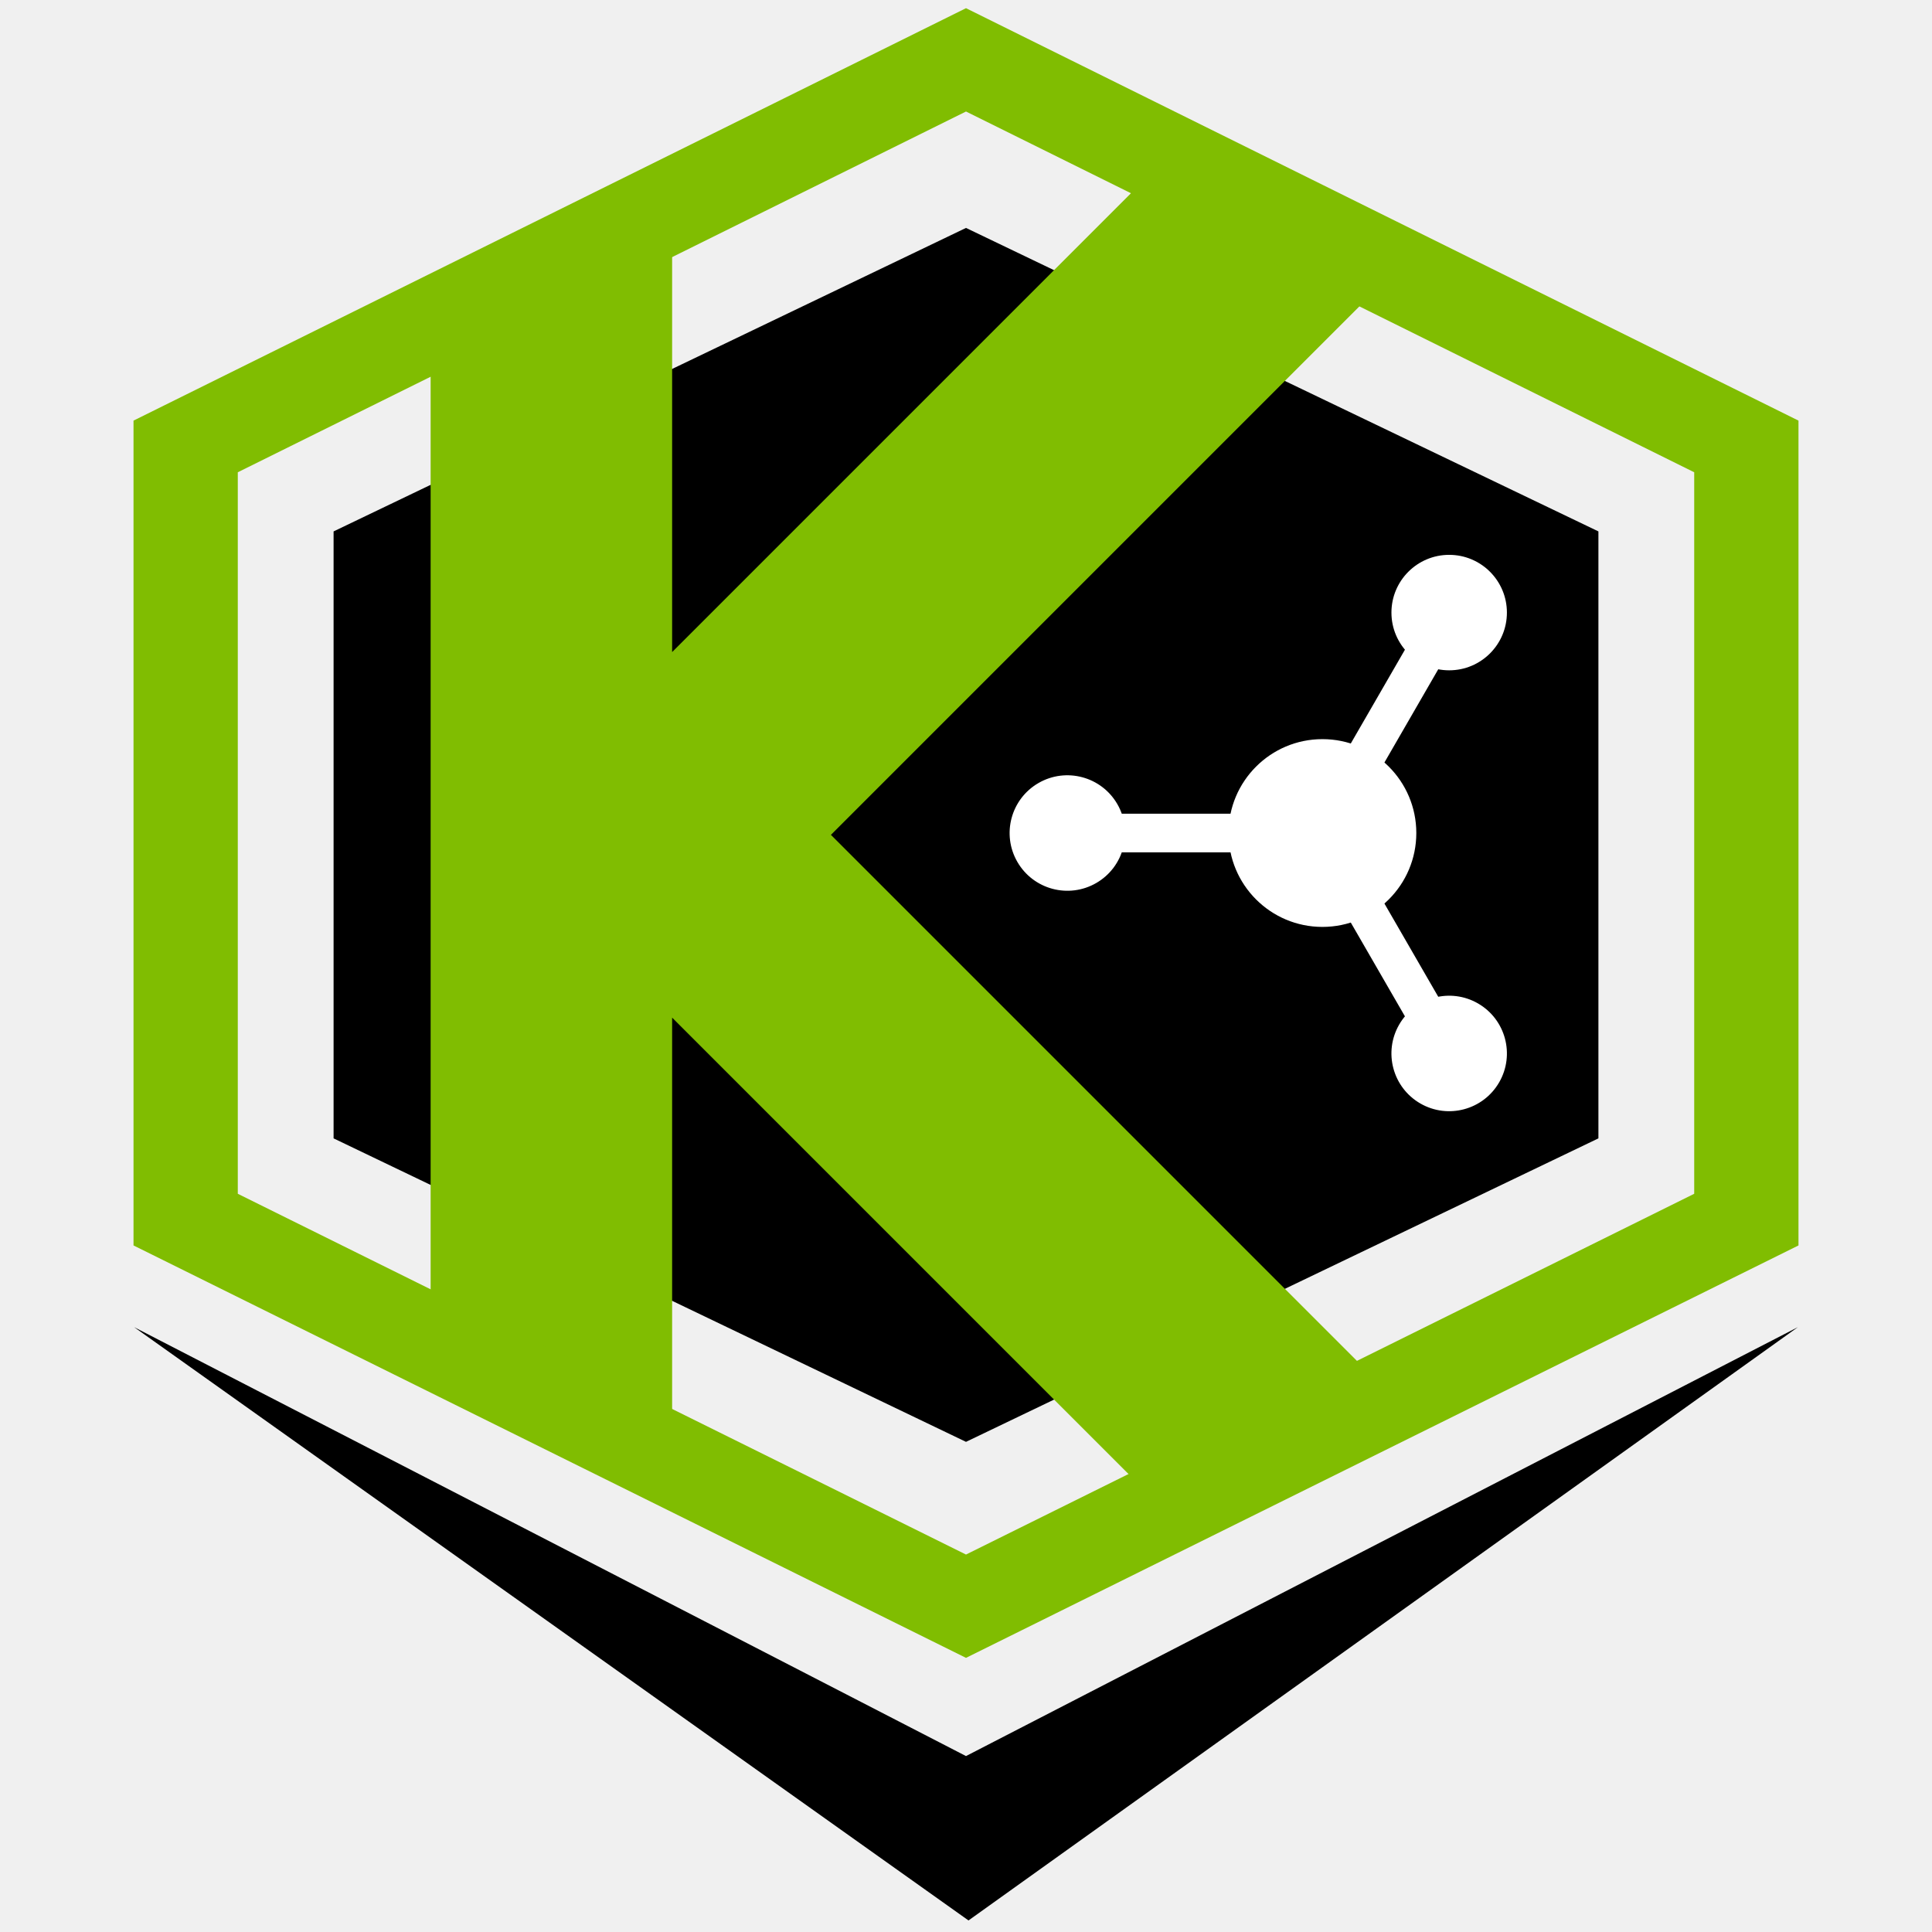
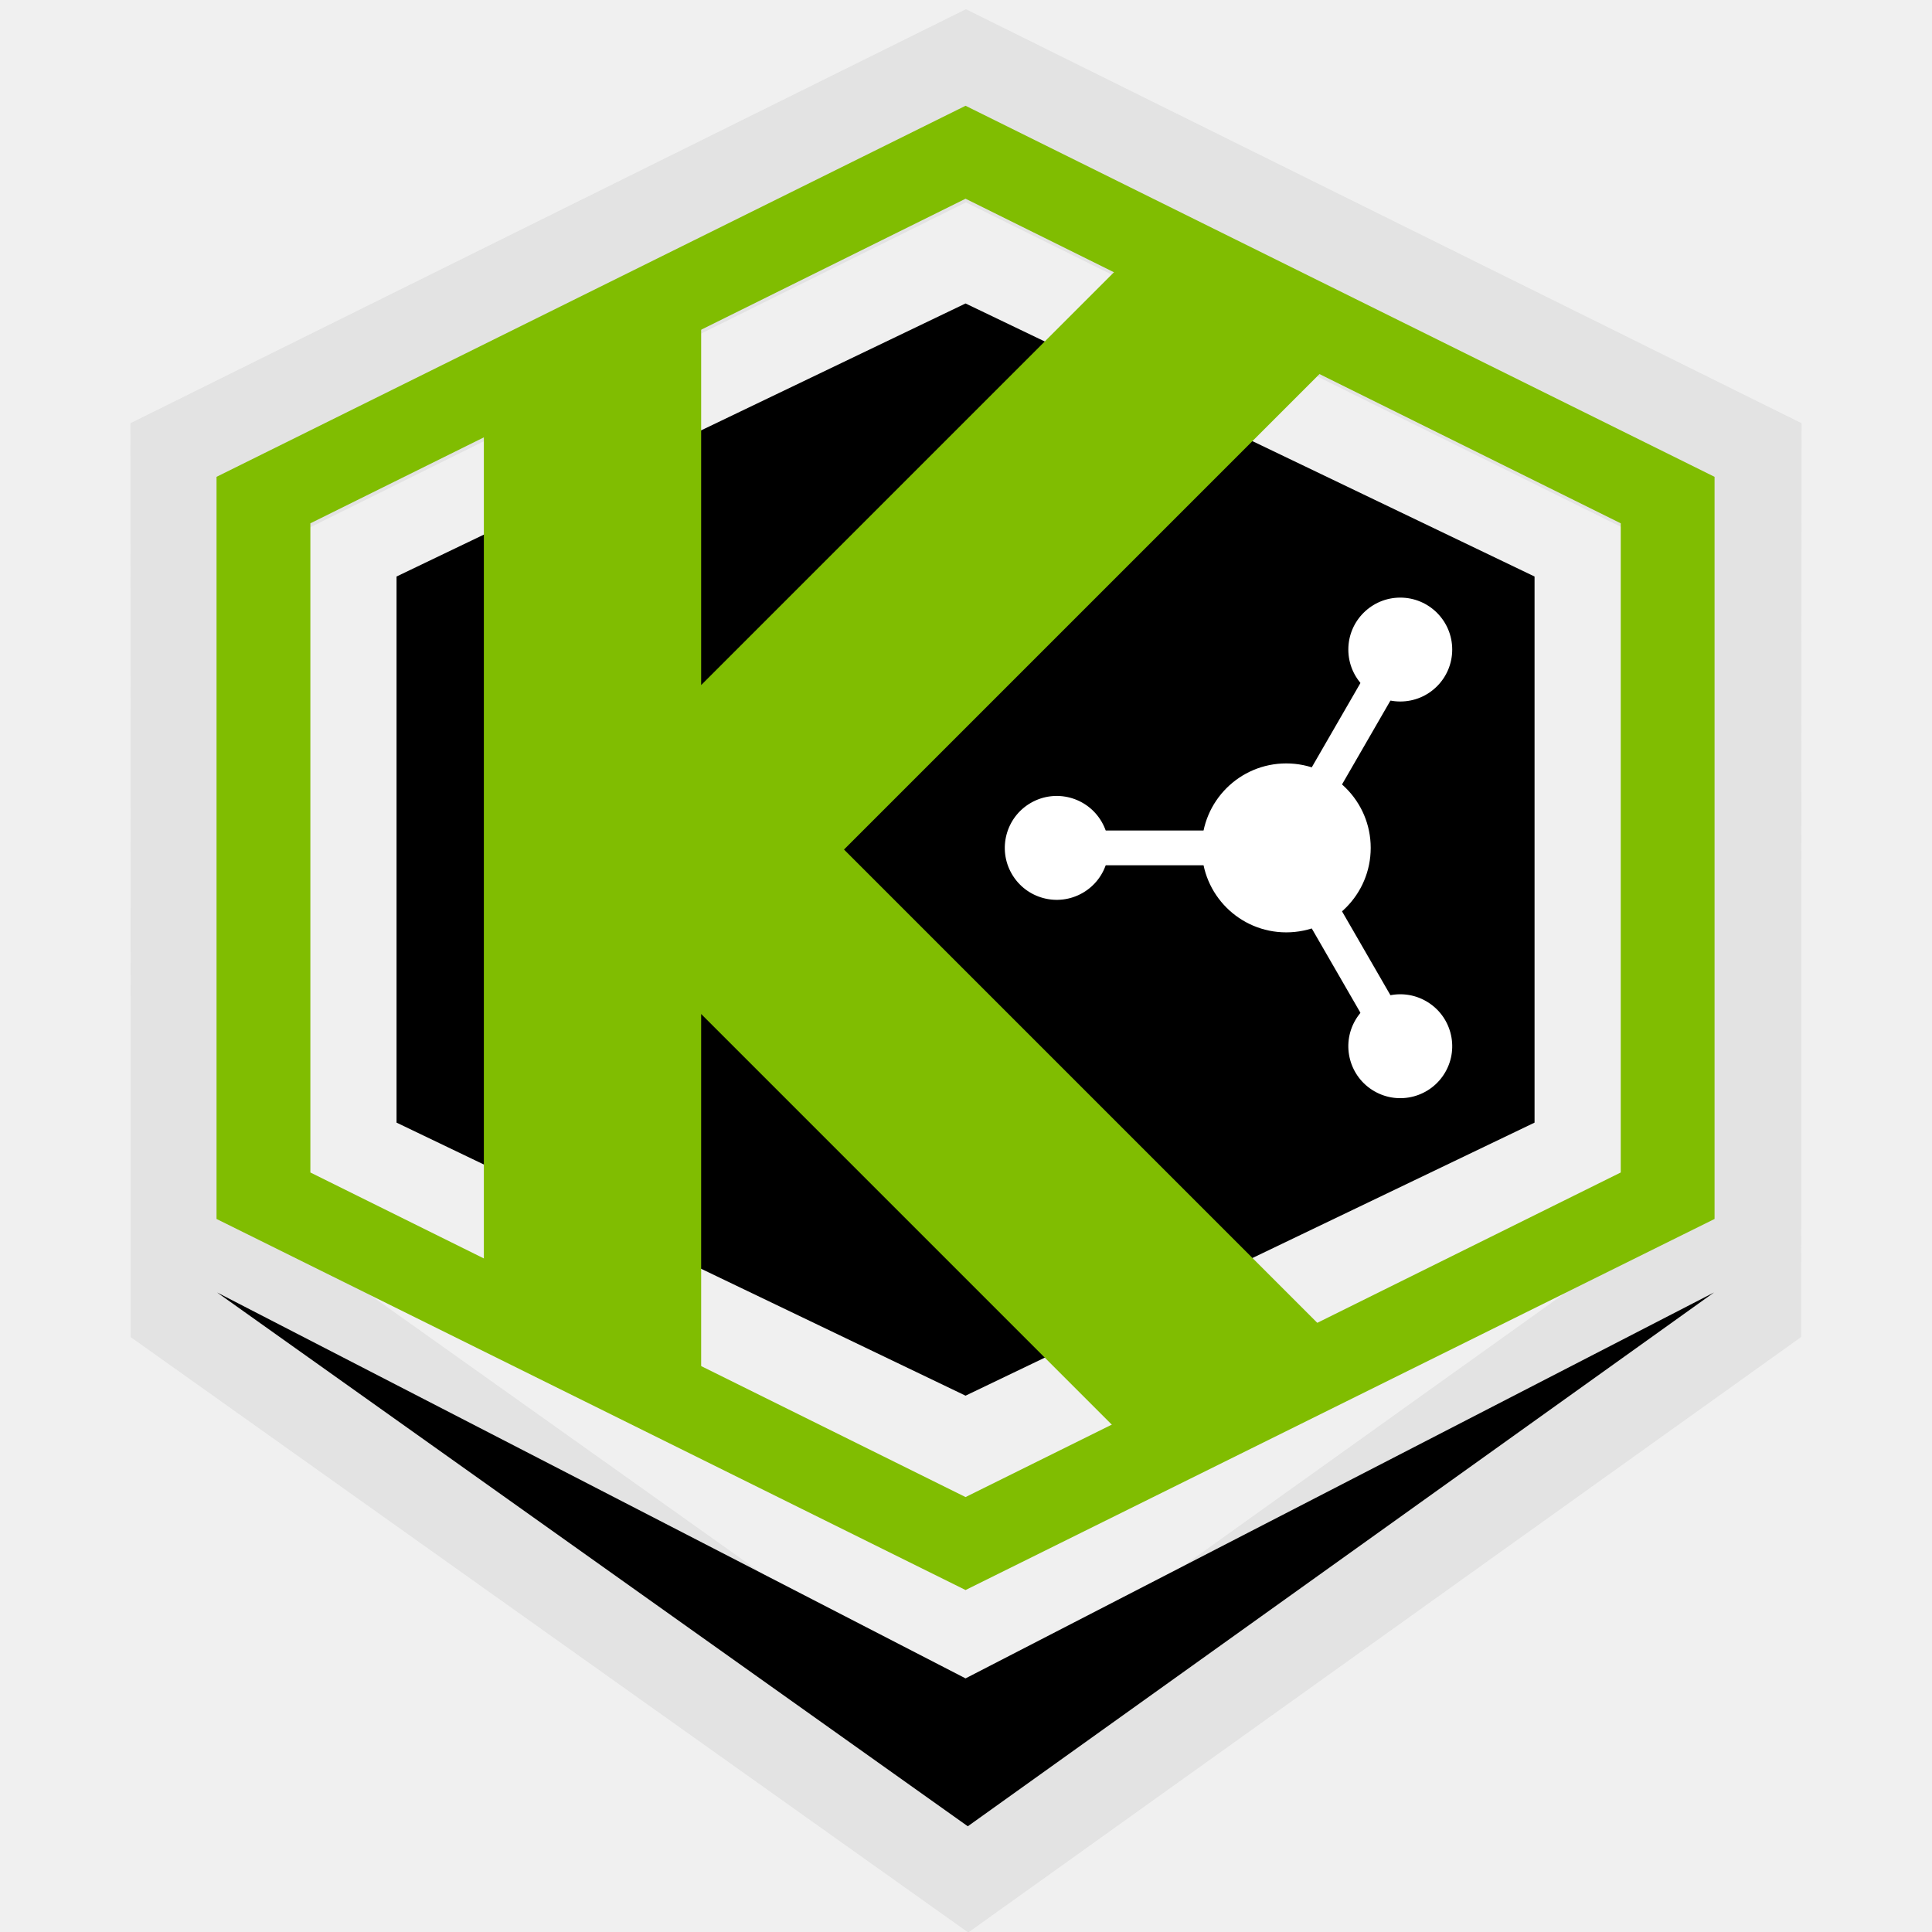
<svg xmlns="http://www.w3.org/2000/svg" width="400" height="400" id="svg2" version="1.1">
  <defs id="defs4">
    <mask maskUnits="userSpaceOnUse" id="mask3946">
      <g id="g3948" transform="matrix(1.229364,0,0,1.479075,412.5658,-2406.465)" style="stroke:#80bd01;stroke-opacity:1">
        <path id="path3950" d="m -257.387,1418.643 63.64,391.737 -132.936,-390.323 59.397,422.85 -149.907,-403.051 31.113,414.365" style="fill:none;stroke:#80bd01;stroke-width:3;stroke-linecap:butt;stroke-linejoin:miter;stroke-miterlimit:4;stroke-opacity:1;stroke-dasharray:none" />
        <path style="fill:none;stroke:#80bd01;stroke-width:3;stroke-linecap:butt;stroke-linejoin:miter;stroke-miterlimit:4;stroke-opacity:1;stroke-dasharray:none" d="m -92.818,1569.179 -307.435,250.982 271.562,-310.288 -336.5,262.864 274.099,-331.348 -343.294,234.127" id="path3952" />
        <path id="path3954" d="m -514.169,1519.814 395.167,36.757 -411.197,30.674 424.218,48.676 -427.778,43.905 408.903,73.924" style="fill:none;stroke:#80bd01;stroke-width:3;stroke-linecap:butt;stroke-linejoin:miter;stroke-miterlimit:4;stroke-opacity:1;stroke-dasharray:none" />
      </g>
    </mask>
  </defs>
  <g id="layer1" transform="translate(0,-652.3622)">
    <rect y="1750.122" x="410.63" height="396.458" width="396.458" id="rect3946" style="fill:#ffffff;fill-opacity:0;stroke:none" />
    <rect style="fill:#ffffff;fill-opacity:0;stroke:none" id="rect3950" width="396.458" height="396.458" x="386.884" y="1750.122" />
-     <g id="g4065">
-       <path style="fill:#000000;fill-opacity:1;stroke:none" id="path3179" d="m 183.084,100.357 -160.967,92.934 -160.967,-92.934 0,-185.869 160.967,-92.934 160.967,92.934 z" transform="matrix(0.8134284,0,0,0.6760983,182.0094,820.1983)" />
-       <path id="path3181" d="m 241.251,685.27 -102.094,102.094 0,-92.2 -50,25.219 0,210.305 50,23.855 0,-91.491 103.719,103.719 46.219,-24.5 -117.062,-117.062 116.969,-116.969 z" style="font-size:medium;font-style:normal;font-variant:normal;font-weight:normal;font-stretch:normal;text-indent:0;text-align:start;text-decoration:none;line-height:normal;letter-spacing:normal;word-spacing:normal;text-transform:none;direction:ltr;block-progression:tb;writing-mode:lr-tb;text-anchor:start;baseline-shift:baseline;color:#000000;fill:#80bd01;fill-opacity:1;stroke:none;stroke-width:50;marker:none;visibility:visible;display:inline;overflow:visible;enable-background:accumulate;font-family:Sans;-inkscape-font-specification:Sans" />
-       <path style="fill:none;stroke:#80bd01;stroke-width:21.511;stroke-miterlimit:4;stroke-opacity:1;stroke-dasharray:none" id="path3183" d="m 183.084,100.357 -160.967,92.934 -160.967,-92.934 0,-185.869 160.967,-92.934 160.967,92.934 z" transform="matrix(1.003697,0,0,0.8612424,177.8012,818.4388)" />
-       <path style="fill:#ffffff;fill-opacity:1;stroke:none" id="path3187" d="m 1244.082,-186.101 c 0,24.43 -19.804,44.234 -44.234,44.234 -24.43,0 -44.234,-19.804 -44.234,-44.234 0,-24.43 19.804,-44.234 44.234,-44.234 24.43,0 44.234,19.804 44.234,44.234 z" transform="matrix(0.4394384,0,0,0.4394384,-253.465,906.6106)" />
-       <path transform="matrix(-0.1351133,-0.2340231,0.2340231,-0.1351133,426.653,1080.478)" d="m 1244.082,-186.101 c 0,24.43 -19.804,44.234 -44.234,44.234 -24.43,0 -44.234,-19.804 -44.234,-44.234 0,-24.43 19.804,-44.234 44.234,-44.234 24.43,0 44.234,19.804 44.234,44.234 z" id="path3189" style="fill:#ffffff;fill-opacity:1;stroke:none" />
-       <path style="fill:#ffffff;fill-opacity:1;stroke:none" id="path3191" d="m 1244.082,-186.101 c 0,24.43 -19.804,44.234 -44.234,44.234 -24.43,0 -44.234,-19.804 -44.234,-44.234 0,-24.43 19.804,-44.234 44.234,-44.234 24.43,0 44.234,19.804 44.234,44.234 z" transform="matrix(-0.1351133,0.2340231,-0.2340231,-0.1351133,418.5991,564.5332)" />
-       <path transform="matrix(0.2702266,0,0,0.2702266,-24.1954,829.4806)" d="m 1244.082,-186.101 c 0,24.43 -19.804,44.234 -44.234,44.234 -24.43,0 -44.234,-19.804 -44.234,-44.234 0,-24.43 19.804,-44.234 44.234,-44.234 24.43,0 44.234,19.804 44.234,44.234 z" id="path3193" style="fill:#ffffff;fill-opacity:1;stroke:none" />
-       <g style="stroke-width:8;stroke-miterlimit:4;stroke-dasharray:none" id="g3292">
-         <path id="path3195" d="m 225.17,824.831 44.753,0" style="fill:none;stroke:#ffffff;stroke-width:8;stroke-linecap:square;stroke-linejoin:miter;stroke-miterlimit:4;stroke-opacity:1;stroke-dasharray:none" />
-         <path style="fill:none;stroke:#ffffff;stroke-width:8;stroke-linecap:square;stroke-linejoin:miter;stroke-miterlimit:4;stroke-opacity:1;stroke-dasharray:none" d="M 297.787,866.756 275.411,827.999" id="path3198" />
-         <path id="path3200" d="M 297.788,782.905 275.411,821.662" style="fill:none;stroke:#ffffff;stroke-width:8;stroke-linecap:square;stroke-linejoin:miter;stroke-miterlimit:4;stroke-opacity:1;stroke-dasharray:none" />
-       </g>
-       <path id="path3202" d="M 200,1015.937 372.232,927.134 200.518,1049.971 27.768,927.134 z" style="fill:#000000;fill-opacity:1;stroke:none" />
+     <path id="path3835" style="font-size:medium;font-style:normal;font-variant:normal;font-weight:normal;font-stretch:normal;text-indent:0;text-align:start;text-decoration:none;line-height:normal;letter-spacing:normal;word-spacing:normal;text-transform:none;direction:ltr;block-progression:tb;writing-mode:lr-tb;text-anchor:start;baseline-shift:baseline;color:#000000;fill:#d5d5d5;fill-opacity:0;stroke:#d5d5d5;stroke-width:35.828;stroke-miterlimit:4;stroke-dasharray:none;marker:none;visibility:visible;display:inline;overflow:visible;enable-background:accumulate;font-family:Sans;-inkscape-font-specification:Sans;opacity:0.5;stroke-opacity:1" d="M 355.07,751.096 199.985,674.264 44.93,751.096 44.976,919.95 200.439,1030.46 355.009,919.95 z" />
+     <path transform="matrix(0.7318661,0,0,0.608306,183.7204,823.7411)" d="m 183.084,100.357 -160.967,92.934 -160.967,-92.934 0,-185.869 160.967,-92.934 160.967,92.934 z" id="path3179" style="fill:#000000;fill-opacity:1;stroke:none" />
+     <path style="font-size:medium;font-style:normal;font-variant:normal;font-weight:normal;font-stretch:normal;text-indent:0;text-align:start;text-decoration:none;line-height:normal;letter-spacing:normal;word-spacing:normal;text-transform:none;direction:ltr;block-progression:tb;writing-mode:lr-tb;text-anchor:start;baseline-shift:baseline;color:#000000;fill:#80bd01;fill-opacity:1;stroke:none;stroke-width:50;marker:none;visibility:visible;display:inline;overflow:visible;enable-background:accumulate;font-family:Sans;-inkscape-font-specification:Sans" d="m 237.022,702.342 -91.857,91.857 0,-82.955 -44.987,22.69 0,189.218 44.987,21.463 0,-82.317 93.319,93.319 41.584,-22.043 L 174.744,828.248 279.984,723.008 z" id="path3181" />
+     <path transform="matrix(0.9030568,0,0,0.7748857,179.9342,822.158)" d="m 183.084,100.357 -160.967,92.934 -160.967,-92.934 0,-185.869 160.967,-92.934 160.967,92.934 z" id="path3183" style="fill:none;stroke:#80bd01;stroke-width:21.511;stroke-miterlimit:4;stroke-opacity:1;stroke-dasharray:none" />
+     <path transform="matrix(0.395376,0,0,0.395376,-208.089,901.4889)" d="m 1244.082,-186.101 a 44.234,44.234 0 1 1 -88.468,0 44.234,44.234 0 1 1 88.468,0 z" id="path3187" style="fill:#ffffff;fill-opacity:1;stroke:none" />
+     <path style="fill:#ffffff;fill-opacity:1;stroke:none" id="path3189" d="m 1244.082,-186.101 a 44.234,44.234 0 1 1 -88.468,0 44.234,44.234 0 1 1 88.468,0 z" transform="matrix(-0.1215655,-0.2105577,0.2105577,-0.1215655,403.8336,1057.923)" />
+     <path transform="matrix(-0.1215655,0.2105577,-0.2105577,-0.1215655,396.5873,593.7115)" d="m 1244.082,-186.101 a 44.234,44.234 0 1 1 -88.468,0 44.234,44.234 0 1 1 88.468,0 z" id="path3191" style="fill:#ffffff;fill-opacity:1;stroke:none" />
+     <path style="fill:#ffffff;fill-opacity:1;stroke:none" id="path3193" d="m 1244.082,-186.101 a 44.234,44.234 0 1 1 -88.468,0 44.234,44.234 0 1 1 88.468,0 z" transform="matrix(0.243131,0,0,0.243131,-1.808241,832.0927)" />
+     <g id="g3292" style="stroke-width:8;stroke-miterlimit:4;stroke-dasharray:none" transform="matrix(0.8997302,0,0,0.8997302,19.96109,85.78394)">
+       <path style="fill:none;stroke:#ffffff;stroke-width:8;stroke-linecap:square;stroke-linejoin:miter;stroke-miterlimit:4;stroke-opacity:1;stroke-dasharray:none" d="m 225.17,824.831 44.753,0" id="path3195" />
+       <path id="path3198" d="M 297.787,866.756 275.411,827.999" style="fill:none;stroke:#ffffff;stroke-width:8;stroke-linecap:square;stroke-linejoin:miter;stroke-miterlimit:4;stroke-opacity:1;stroke-dasharray:none" />
+       <path style="fill:none;stroke:#ffffff;stroke-width:8;stroke-linecap:square;stroke-linejoin:miter;stroke-miterlimit:4;stroke-opacity:1;stroke-dasharray:none" d="M 297.788,782.905 275.411,821.662" id="path3200" />
    </g>
+     <path style="fill:#000000;fill-opacity:1;stroke:none" d="M 199.907,999.853 354.869,919.954 200.373,1030.474 44.945,919.954 z" id="path3202" />
    <g id="g3260" transform="translate(-1815.483,-0.2170504)" style="fill:#ff0000;stroke:#ff0000" />
    <g id="g3112" transform="translate(-11.31371,74.95332)">
      <g transform="matrix(0.4011924,0,0,0.4011924,4.45941,678.6625)" id="g4172">
        <rect style="fill:#ffffff;fill-opacity:1;stroke:none" id="rect4112" width="398.811" height="398.662" x="0.594" y="1292.256" />
        <path style="fill:#000000;fill-opacity:1;stroke:none" id="path4081" d="m 183.084,100.357 -160.967,92.934 -160.967,-92.934 0,-185.869 160.967,-92.934 160.967,92.934 z" transform="matrix(0.9891975,0,0,0.8111017,178.1219,1467.845)" />
        <path id="path4083" d="m 242.383,1332.02 -104.894,103.479 0,-93.452 -51.372,25.561 0,213.16 51.372,24.178 0,-92.732 106.564,105.126 47.487,-24.833 -120.274,-118.651 120.177,-118.556 z" style="font-size:medium;font-style:normal;font-variant:normal;font-weight:normal;font-stretch:normal;text-indent:0;text-align:start;text-decoration:none;line-height:normal;letter-spacing:normal;word-spacing:normal;text-transform:none;direction:ltr;block-progression:tb;writing-mode:lr-tb;text-anchor:start;baseline-shift:baseline;color:#000000;fill:#80bd01;fill-opacity:1;stroke:none;stroke-width:50;marker:none;visibility:visible;display:inline;overflow:visible;enable-background:accumulate;font-family:Sans;-inkscape-font-specification:Sans" />
        <path id="path4104" d="M 200,1651.011 384.892,1564.049 200.556,1689.913 15.108,1564.049 z" style="fill:#000000;fill-opacity:1;stroke:none" />
        <path style="fill:none;stroke:#80bd01;stroke-width:37.943;stroke-miterlimit:4;stroke-opacity:1;stroke-dasharray:none" id="path4085" d="m 183.084,100.357 -160.967,92.934 -160.967,-92.934 0,-185.869 160.967,-92.934 160.967,92.934 z" transform="matrix(1.031231,0,0,0.872932,177.1922,1466.996)" />
        <path style="fill:#ffffff;fill-opacity:1;stroke:none" id="path4087" d="m 1244.082,-186.101 c 0,24.43 -19.804,44.234 -44.234,44.234 -24.43,0 -44.234,-19.804 -44.234,-44.234 0,-24.43 19.804,-44.234 44.234,-44.234 24.43,0 44.234,19.804 44.234,44.234 z" transform="matrix(0.5956165,0,0,0.5875821,-428.6619,1582.824)" />
        <path transform="matrix(-0.1831331,-0.3129171,0.3171958,-0.1806628,493.1726,1815.306)" d="m 1244.082,-186.101 c 0,24.43 -19.804,44.234 -44.234,44.234 -24.43,0 -44.234,-19.804 -44.234,-44.234 0,-24.43 19.804,-44.234 44.234,-44.234 24.43,0 44.234,19.804 44.234,44.234 z" id="path4089" style="fill:#ffffff;fill-opacity:1;stroke:none" />
        <path style="fill:#ffffff;fill-opacity:1;stroke:none" id="path4091" d="m 1244.082,-186.101 c 0,24.43 -19.804,44.234 -44.234,44.234 -24.43,0 -44.234,-19.804 -44.234,-44.234 0,-24.43 19.804,-44.234 44.234,-44.234 24.43,0 44.234,19.804 44.234,44.234 z" transform="matrix(-0.1831331,0.3129171,-0.3171958,-0.1806628,482.2563,1125.425)" />
        <path transform="matrix(0.3662662,0,0,0.3613255,-117.909,1479.691)" d="m 1244.082,-186.101 c 0,24.43 -19.804,44.234 -44.234,44.234 -24.43,0 -44.234,-19.804 -44.234,-44.234 0,-24.43 19.804,-44.234 44.234,-44.234 24.43,0 44.234,19.804 44.234,44.234 z" id="path4093" style="fill:#ffffff;fill-opacity:1;stroke:none" />
        <g style="stroke-width:11.101;stroke-miterlimit:4;stroke-dasharray:none" id="g4095" transform="matrix(1.355404,0,0,1.33712,-85.1145,370.576)">
          <path id="path4097" d="m 225.17,824.831 44.753,0" style="fill:none;stroke:#ffffff;stroke-width:11.101;stroke-linecap:square;stroke-linejoin:miter;stroke-miterlimit:4;stroke-opacity:1;stroke-dasharray:none" />
          <path style="fill:none;stroke:#ffffff;stroke-width:11.101;stroke-linecap:square;stroke-linejoin:miter;stroke-miterlimit:4;stroke-opacity:1;stroke-dasharray:none" d="M 297.787,866.756 275.411,827.999" id="path4099" />
          <path id="path4102" d="M 297.788,782.905 275.411,821.662" style="fill:none;stroke:#ffffff;stroke-width:11.101;stroke-linecap:square;stroke-linejoin:miter;stroke-miterlimit:4;stroke-opacity:1;stroke-dasharray:none" />
        </g>
      </g>
      <text transform="translate(0,652.3622)" id="text3108" y="520.208" x="4.243" style="font-size:40px;font-style:normal;font-weight:normal;line-height:125%;letter-spacing:0px;word-spacing:0px;fill:#000000;fill-opacity:1;stroke:none;font-family:Sans" xml:space="preserve">
        <tspan y="520.208" x="4.243" id="tspan3110">favicon</tspan>
      </text>
    </g>
+     <path style="font-size:medium;font-style:normal;font-variant:normal;font-weight:normal;font-stretch:normal;text-indent:0;text-align:start;text-decoration:none;line-height:normal;letter-spacing:normal;word-spacing:normal;text-transform:none;direction:ltr;block-progression:tb;writing-mode:lr-tb;text-anchor:start;baseline-shift:baseline;color:#000000;fill:#80bd01;fill-opacity:1;stroke:none;stroke-width:21.511;marker:none;visibility:visible;display:inline;overflow:visible;enable-background:accumulate;font-family:Sans;-inkscape-font-specification:Sans" d="m -346.125,906.112 320.281,0" id="path3839" />
  </g>
</svg>
